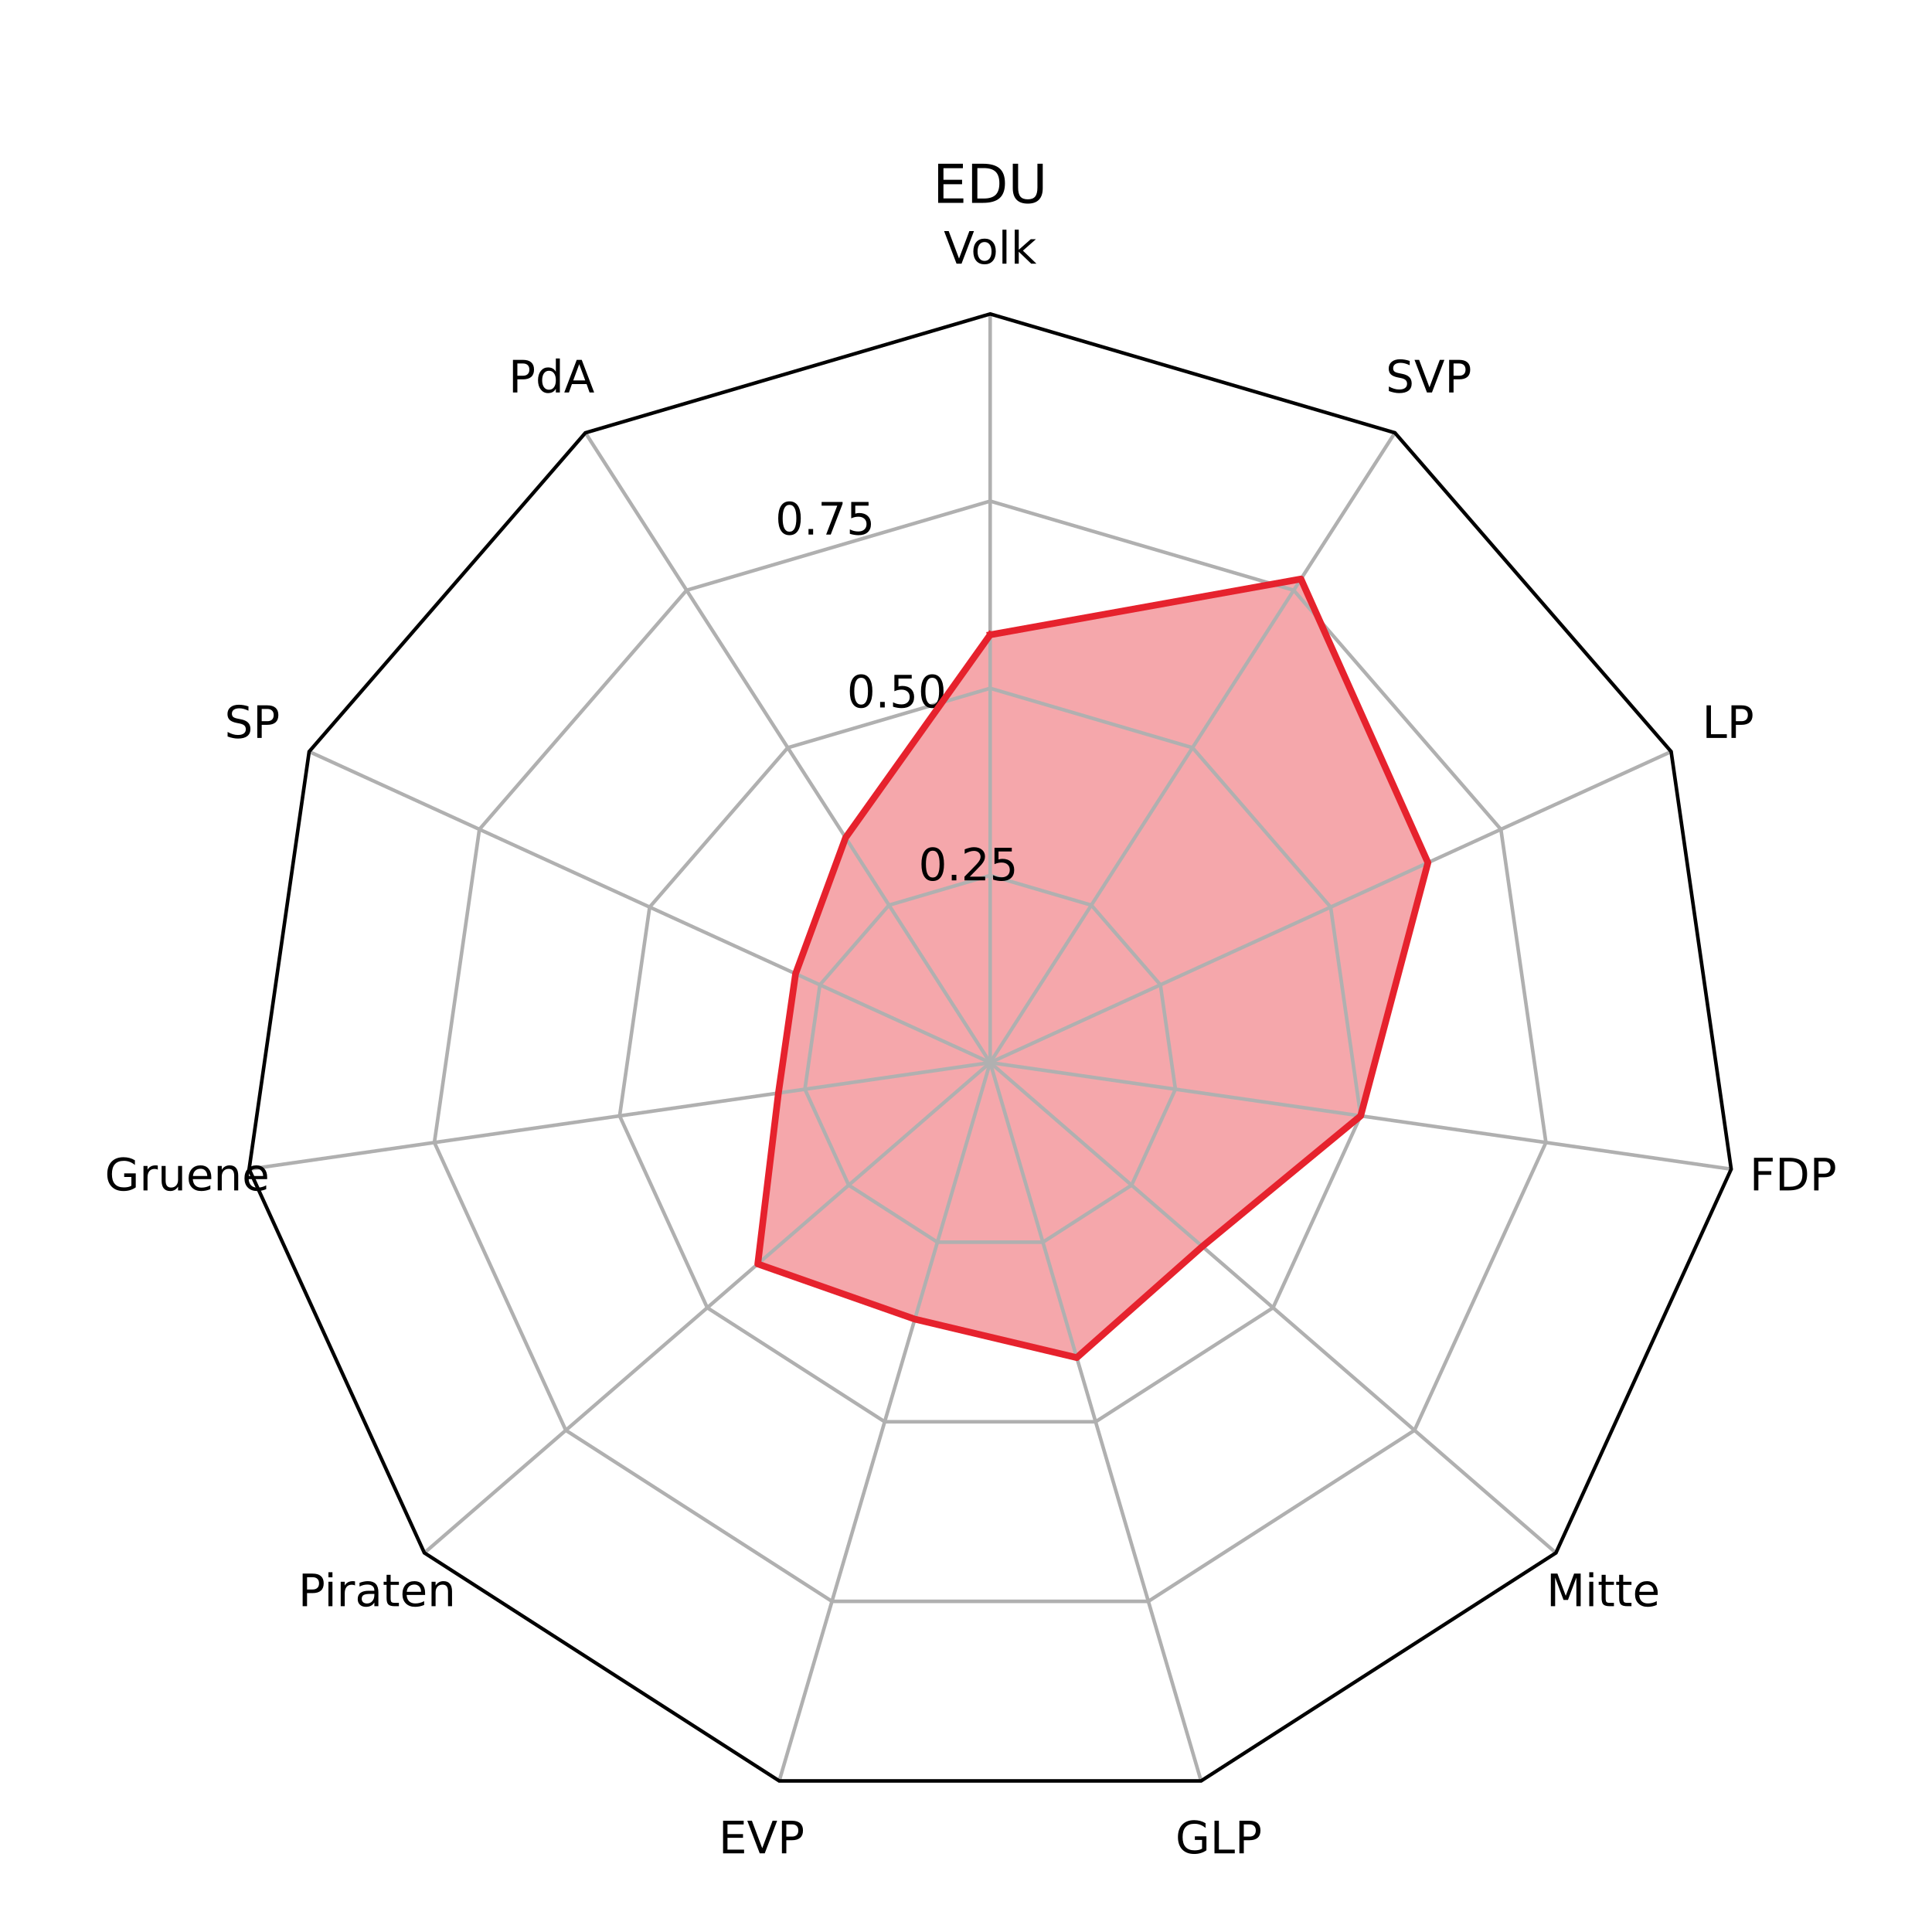
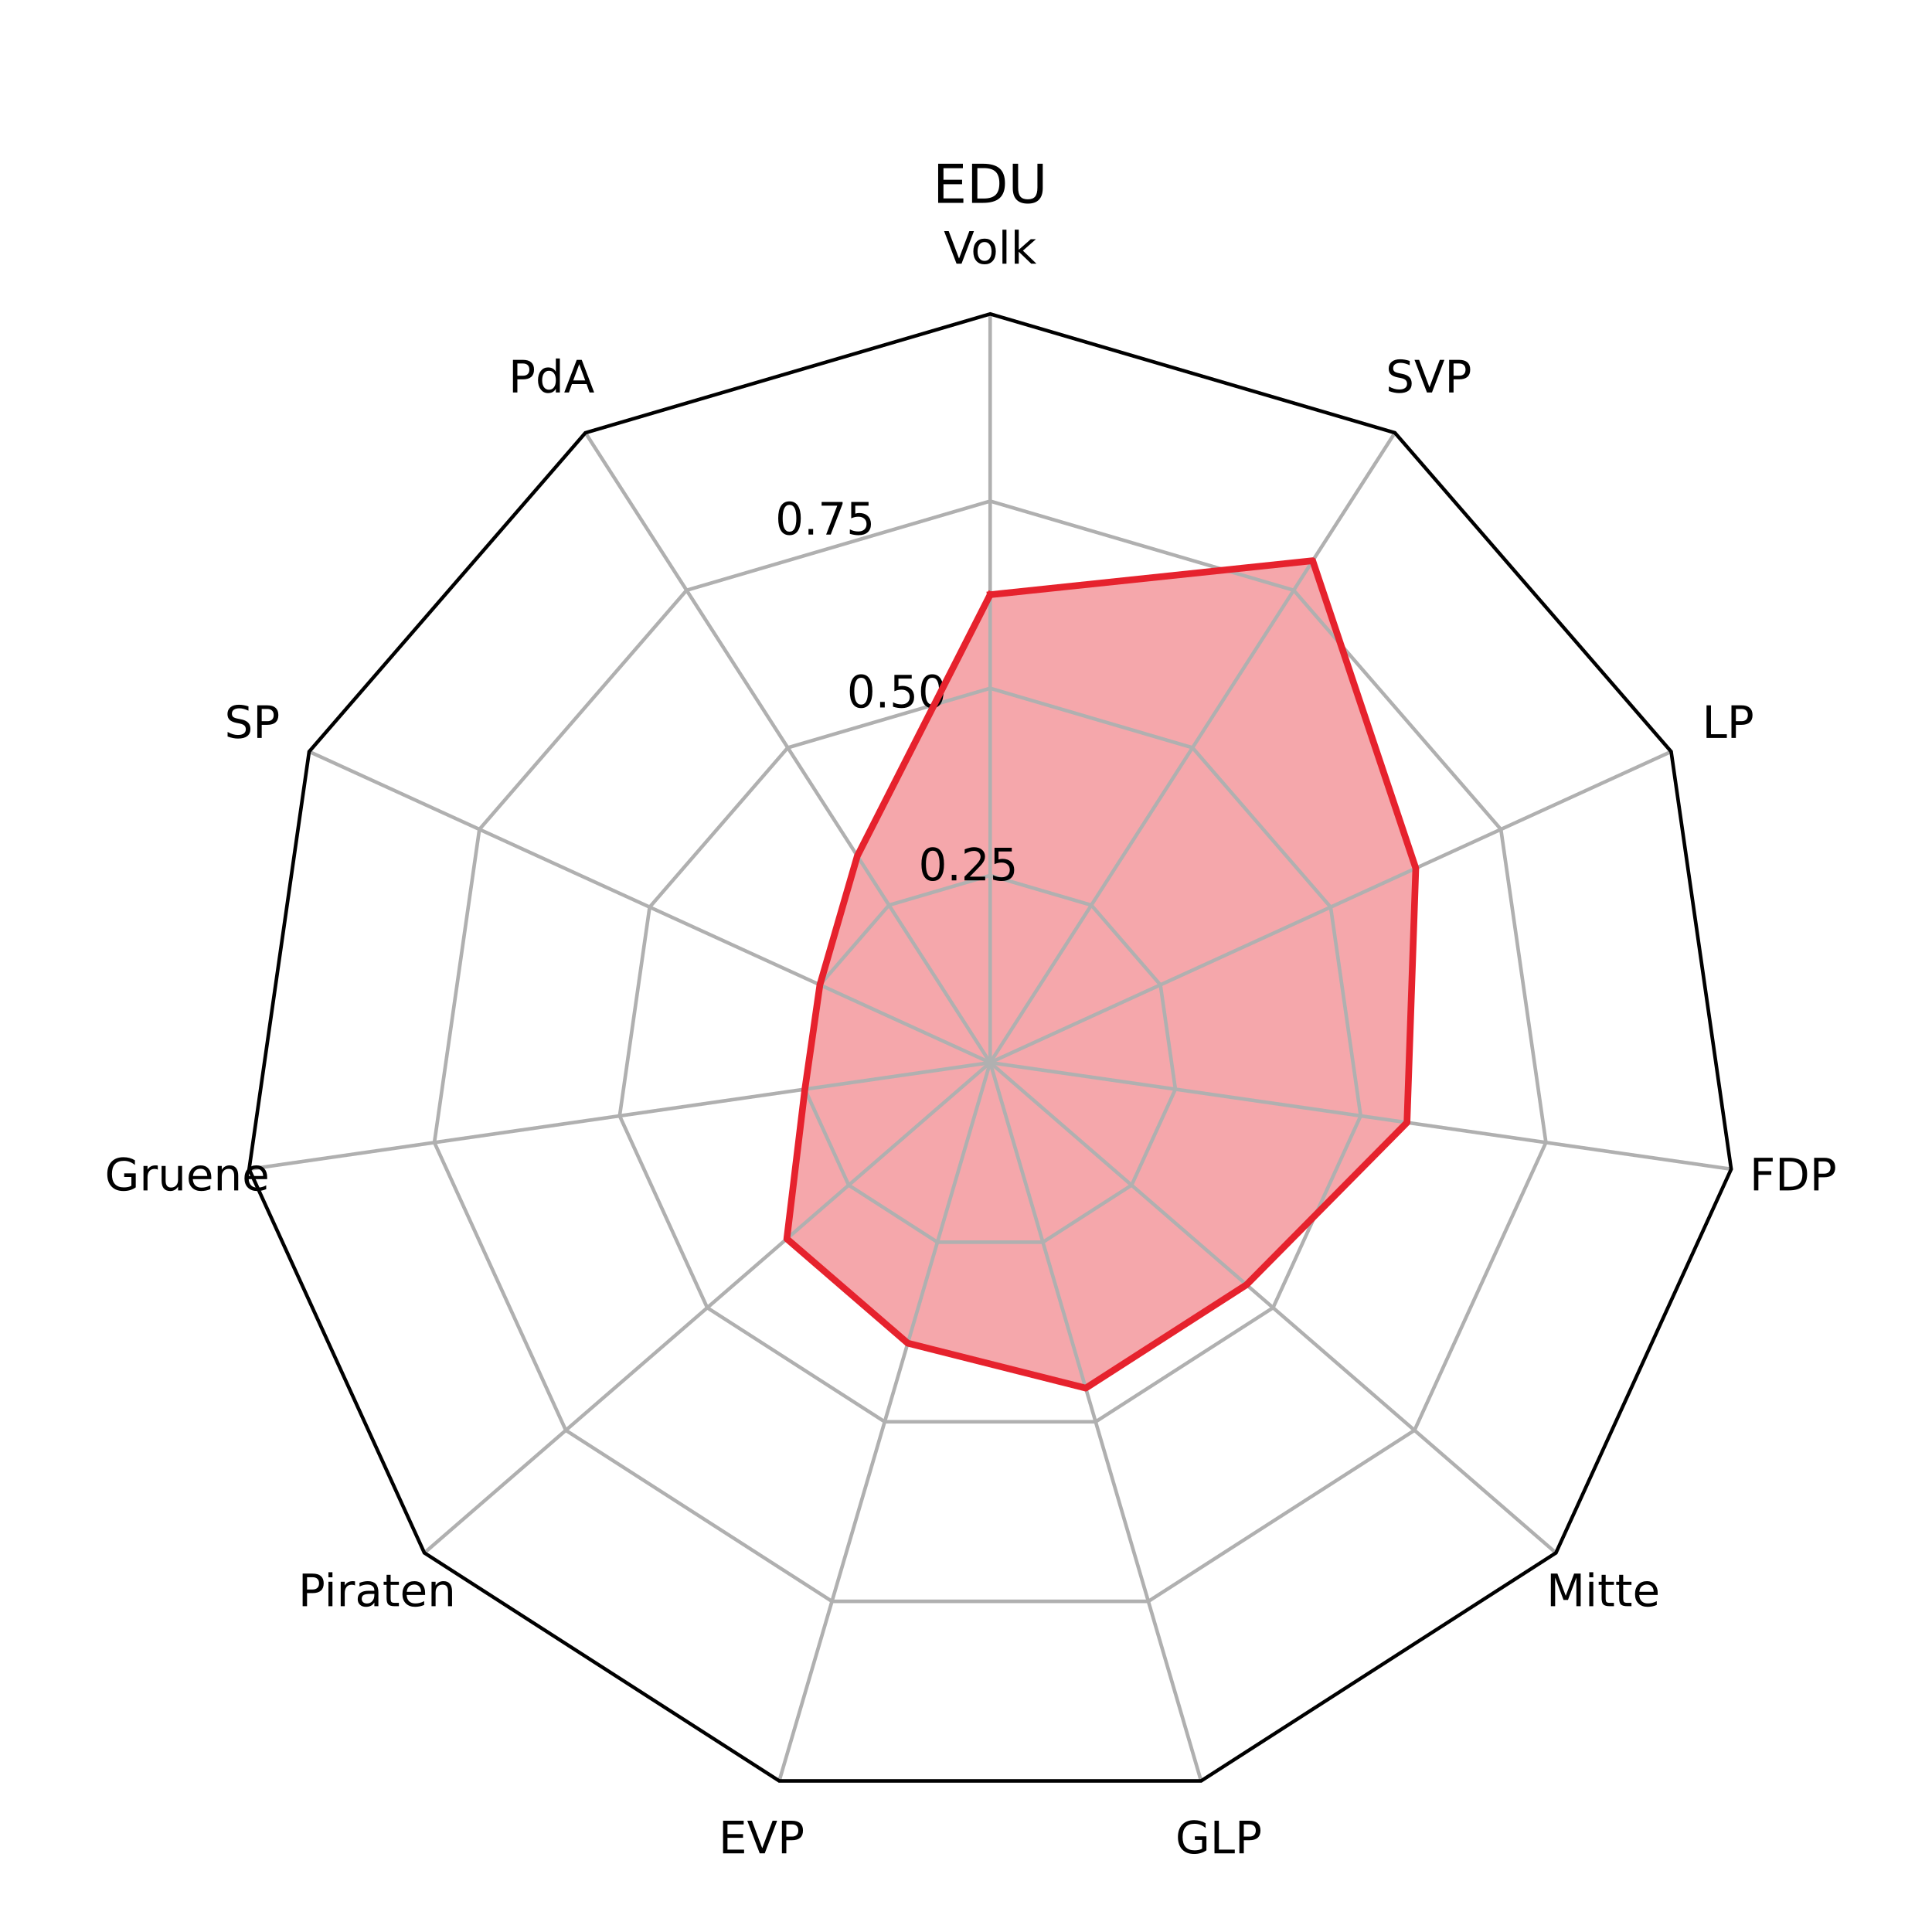
<svg xmlns="http://www.w3.org/2000/svg" xmlns:xlink="http://www.w3.org/1999/xlink" width="432pt" height="432pt" viewBox="0 0 432 432" version="1.1">
  <defs>
    <style type="text/css">*{stroke-linejoin: round; stroke-linecap: butt}</style>
  </defs>
  <g id="figure_1">
    <g id="patch_1">
      <path d="M 0 432  L 432 432  L 432 0  L 0 0  z " style="fill: #ffffff" />
    </g>
    <g id="axes_1">
      <g id="patch_2">
        <path d="M 221.4 70.2  L 130.897 96.774  L 69.128 168.06  L 55.704 261.424  L 94.888 347.224  L 174.238 398.219  L 268.562 398.219  L 347.912 347.224  L 387.096 261.424  L 373.672 168.06  L 311.903 96.774  z " style="fill: #ffffff" />
      </g>
      <g id="patch_3">
-         <path d="M 221.4 141.943  L 189.077 187.305  L 177.894 217.731  L 174.058 244.407  L 169.44 282.624  L 204.556 294.964  L 240.77 303.569  L 268.842 278.709  L 304.248 249.512  L 319.289 192.895  L 290.894 129.466  z " clip-path="url(#p8405d6e88b)" style="fill: #e6222d; opacity: 0.4; stroke: #e6222d; stroke-linejoin: miter" />
+         <path d="M 221.4 132.975  L 191.704 191.392  L 183.332 220.215  L 179.976 243.556  L 175.935 276.996  L 202.977 300.342  L 242.77 310.381  L 278.726 287.273  L 314.604 251.001  L 316.57 194.137  L 293.52 125.379  z " clip-path="url(#pe42fff45f7)" style="fill: #e6222d; opacity: 0.4; stroke: #e6222d; stroke-linejoin: miter" />
      </g>
      <g id="matplotlib.axis_1">
        <g id="xtick_1">
          <g id="line2d_1">
-             <path d="M 221.4 237.6  L 221.4 222.382  L 221.4 207.164  L 221.4 191.945  L 221.4 176.727  L 221.4 161.509  L 221.4 146.291  L 221.4 131.073  L 221.4 115.855  L 221.4 100.636  L 221.4 85.418  L 221.4 70.2  " clip-path="url(#p8405d6e88b)" style="fill: none; stroke: #b0b0b0; stroke-width: 0.8; stroke-linecap: square" />
+             <path d="M 221.4 237.6  L 221.4 222.382  L 221.4 207.164  L 221.4 191.945  L 221.4 176.727  L 221.4 161.509  L 221.4 146.291  L 221.4 131.073  L 221.4 115.855  L 221.4 100.636  L 221.4 85.418  L 221.4 70.2  " clip-path="url(#pe42fff45f7)" style="fill: none; stroke: #b0b0b0; stroke-width: 0.8; stroke-linecap: square" />
          </g>
          <g id="text_1">
-             <g transform="translate(211.0234 58.95938)scale(0.1 -0.1)">
+             <g transform="translate(211.0234 58.95938) scale(0.1 -0.1)">
              <defs>
                <path id="DejaVuSans-56" d="M 1831 0  L 50 4666  L 709 4666  L 2188 738  L 3669 4666  L 4325 4666  L 2547 0  L 1831 0  z " transform="scale(0.015625)" />
                <path id="DejaVuSans-6f" d="M 1959 3097  Q 1497 3097 1228 2736  Q 959 2375 959 1747  Q 959 1119 1226 758  Q 1494 397 1959 397  Q 2419 397 2687 759  Q 2956 1122 2956 1747  Q 2956 2369 2687 2733  Q 2419 3097 1959 3097  z M 1959 3584  Q 2709 3584 3137 3096  Q 3566 2609 3566 1747  Q 3566 888 3137 398  Q 2709 -91 1959 -91  Q 1206 -91 779 398  Q 353 888 353 1747  Q 353 2609 779 3096  Q 1206 3584 1959 3584  z " transform="scale(0.015625)" />
                <path id="DejaVuSans-6c" d="M 603 4863  L 1178 4863  L 1178 0  L 603 0  L 603 4863  z " transform="scale(0.015625)" />
                <path id="DejaVuSans-6b" d="M 581 4863  L 1159 4863  L 1159 1991  L 2875 3500  L 3609 3500  L 1753 1863  L 3688 0  L 2938 0  L 1159 1709  L 1159 0  L 581 0  L 581 4863  z " transform="scale(0.015625)" />
              </defs>
              <use xlink:href="#DejaVuSans-56" />
              <use xlink:href="#DejaVuSans-6f" x="60.658" />
              <use xlink:href="#DejaVuSans-6c" x="121.84" />
              <use xlink:href="#DejaVuSans-6b" x="149.623" />
            </g>
          </g>
        </g>
        <g id="xtick_2">
          <g id="line2d_2">
-             <path d="M 221.4 237.6  L 213.172 224.798  L 204.945 211.995  L 196.717 199.193  L 188.49 186.391  L 180.262 173.588  L 172.035 160.786  L 163.807 147.984  L 155.579 135.181  L 147.352 122.379  L 139.124 109.577  L 130.897 96.774  " clip-path="url(#p8405d6e88b)" style="fill: none; stroke: #b0b0b0; stroke-width: 0.8; stroke-linecap: square" />
+             <path d="M 221.4 237.6  L 213.172 224.798  L 204.945 211.995  L 196.717 199.193  L 188.49 186.391  L 180.262 173.588  L 172.035 160.786  L 163.807 147.984  L 155.579 135.181  L 147.352 122.379  L 139.124 109.577  L 130.897 96.774  " clip-path="url(#pe42fff45f7)" style="fill: none; stroke: #b0b0b0; stroke-width: 0.8; stroke-linecap: square" />
          </g>
          <g id="text_2">
-             <g transform="translate(113.7184 87.75598)scale(0.1 -0.1)">
+             <g transform="translate(113.7184 87.75598) scale(0.1 -0.1)">
              <defs>
                <path id="DejaVuSans-50" d="M 1259 4147  L 1259 2394  L 2053 2394  Q 2494 2394 2734 2622  Q 2975 2850 2975 3272  Q 2975 3691 2734 3919  Q 2494 4147 2053 4147  L 1259 4147  z M 628 4666  L 2053 4666  Q 2838 4666 3239 4311  Q 3641 3956 3641 3272  Q 3641 2581 3239 2228  Q 2838 1875 2053 1875  L 1259 1875  L 1259 0  L 628 0  L 628 4666  z " transform="scale(0.015625)" />
                <path id="DejaVuSans-64" d="M 2906 2969  L 2906 4863  L 3481 4863  L 3481 0  L 2906 0  L 2906 525  Q 2725 213 2448 61  Q 2172 -91 1784 -91  Q 1150 -91 751 415  Q 353 922 353 1747  Q 353 2572 751 3078  Q 1150 3584 1784 3584  Q 2172 3584 2448 3432  Q 2725 3281 2906 2969  z M 947 1747  Q 947 1113 1208 752  Q 1469 391 1925 391  Q 2381 391 2643 752  Q 2906 1113 2906 1747  Q 2906 2381 2643 2742  Q 2381 3103 1925 3103  Q 1469 3103 1208 2742  Q 947 2381 947 1747  z " transform="scale(0.015625)" />
                <path id="DejaVuSans-41" d="M 2188 4044  L 1331 1722  L 3047 1722  L 2188 4044  z M 1831 4666  L 2547 4666  L 4325 0  L 3669 0  L 3244 1197  L 1141 1197  L 716 0  L 50 0  L 1831 4666  z " transform="scale(0.015625)" />
              </defs>
              <use xlink:href="#DejaVuSans-50" />
              <use xlink:href="#DejaVuSans-64" x="60.303" />
              <use xlink:href="#DejaVuSans-41" x="123.779" />
            </g>
          </g>
        </g>
        <g id="xtick_3">
          <g id="line2d_3">
-             <path d="M 221.4 237.6  L 207.557 231.278  L 193.714 224.956  L 179.871 218.634  L 166.028 212.313  L 152.185 205.991  L 138.342 199.669  L 124.499 193.347  L 110.656 187.025  L 96.813 180.703  L 82.971 174.381  L 69.128 168.06  " clip-path="url(#p8405d6e88b)" style="fill: none; stroke: #b0b0b0; stroke-width: 0.8; stroke-linecap: square" />
+             <path d="M 221.4 237.6  L 207.557 231.278  L 193.714 224.956  L 179.871 218.634  L 166.028 212.313  L 152.185 205.991  L 138.342 199.669  L 124.499 193.347  L 110.656 187.025  L 96.813 180.703  L 82.971 174.381  L 69.128 168.06  " clip-path="url(#pe42fff45f7)" style="fill: none; stroke: #b0b0b0; stroke-width: 0.8; stroke-linecap: square" />
          </g>
          <g id="text_3">
-             <g transform="translate(50.20369 165.0031)scale(0.1 -0.1)">
+             <g transform="translate(50.20369 165.0031) scale(0.1 -0.1)">
              <defs>
                <path id="DejaVuSans-53" d="M 3425 4513  L 3425 3897  Q 3066 4069 2747 4153  Q 2428 4238 2131 4238  Q 1616 4238 1336 4038  Q 1056 3838 1056 3469  Q 1056 3159 1242 3001  Q 1428 2844 1947 2747  L 2328 2669  Q 3034 2534 3370 2195  Q 3706 1856 3706 1288  Q 3706 609 3251 259  Q 2797 -91 1919 -91  Q 1588 -91 1214 -16  Q 841 59 441 206  L 441 856  Q 825 641 1194 531  Q 1563 422 1919 422  Q 2459 422 2753 634  Q 3047 847 3047 1241  Q 3047 1584 2836 1778  Q 2625 1972 2144 2069  L 1759 2144  Q 1053 2284 737 2584  Q 422 2884 422 3419  Q 422 4038 858 4394  Q 1294 4750 2059 4750  Q 2388 4750 2728 4690  Q 3069 4631 3425 4513  z " transform="scale(0.015625)" />
              </defs>
              <use xlink:href="#DejaVuSans-53" />
              <use xlink:href="#DejaVuSans-50" x="63.477" />
            </g>
          </g>
        </g>
        <g id="xtick_4">
          <g id="line2d_4">
-             <path d="M 221.4 237.6  L 206.337 239.766  L 191.273 241.932  L 176.21 244.097  L 161.147 246.263  L 146.084 248.429  L 131.02 250.595  L 115.957 252.76  L 100.894 254.926  L 85.83 257.092  L 70.767 259.258  L 55.704 261.424  " clip-path="url(#p8405d6e88b)" style="fill: none; stroke: #b0b0b0; stroke-width: 0.8; stroke-linecap: square" />
+             <path d="M 221.4 237.6  L 206.337 239.766  L 191.273 241.932  L 176.21 244.097  L 161.147 246.263  L 146.084 248.429  L 131.02 250.595  L 115.957 252.76  L 100.894 254.926  L 85.83 257.092  L 70.767 259.258  L 55.704 261.424  " clip-path="url(#pe42fff45f7)" style="fill: none; stroke: #b0b0b0; stroke-width: 0.8; stroke-linecap: square" />
          </g>
          <g id="text_4">
-             <g transform="translate(23.42608 266.1753)scale(0.1 -0.1)">
+             <g transform="translate(23.42608 266.1753) scale(0.1 -0.1)">
              <defs>
                <path id="DejaVuSans-47" d="M 3809 666  L 3809 1919  L 2778 1919  L 2778 2438  L 4434 2438  L 4434 434  Q 4069 175 3628 42  Q 3188 -91 2688 -91  Q 1594 -91 976 548  Q 359 1188 359 2328  Q 359 3472 976 4111  Q 1594 4750 2688 4750  Q 3144 4750 3555 4637  Q 3966 4525 4313 4306  L 4313 3634  Q 3963 3931 3569 4081  Q 3175 4231 2741 4231  Q 1884 4231 1454 3753  Q 1025 3275 1025 2328  Q 1025 1384 1454 906  Q 1884 428 2741 428  Q 3075 428 3337 486  Q 3600 544 3809 666  z " transform="scale(0.015625)" />
                <path id="DejaVuSans-72" d="M 2631 2963  Q 2534 3019 2420 3045  Q 2306 3072 2169 3072  Q 1681 3072 1420 2755  Q 1159 2438 1159 1844  L 1159 0  L 581 0  L 581 3500  L 1159 3500  L 1159 2956  Q 1341 3275 1631 3429  Q 1922 3584 2338 3584  Q 2397 3584 2469 3576  Q 2541 3569 2628 3553  L 2631 2963  z " transform="scale(0.015625)" />
                <path id="DejaVuSans-75" d="M 544 1381  L 544 3500  L 1119 3500  L 1119 1403  Q 1119 906 1312 657  Q 1506 409 1894 409  Q 2359 409 2629 706  Q 2900 1003 2900 1516  L 2900 3500  L 3475 3500  L 3475 0  L 2900 0  L 2900 538  Q 2691 219 2414 64  Q 2138 -91 1772 -91  Q 1169 -91 856 284  Q 544 659 544 1381  z M 1991 3584  L 1991 3584  z " transform="scale(0.015625)" />
                <path id="DejaVuSans-65" d="M 3597 1894  L 3597 1613  L 953 1613  Q 991 1019 1311 708  Q 1631 397 2203 397  Q 2534 397 2845 478  Q 3156 559 3463 722  L 3463 178  Q 3153 47 2828 -22  Q 2503 -91 2169 -91  Q 1331 -91 842 396  Q 353 884 353 1716  Q 353 2575 817 3079  Q 1281 3584 2069 3584  Q 2775 3584 3186 3129  Q 3597 2675 3597 1894  z M 3022 2063  Q 3016 2534 2758 2815  Q 2500 3097 2075 3097  Q 1594 3097 1305 2825  Q 1016 2553 972 2059  L 3022 2063  z " transform="scale(0.015625)" />
                <path id="DejaVuSans-6e" d="M 3513 2113  L 3513 0  L 2938 0  L 2938 2094  Q 2938 2591 2744 2837  Q 2550 3084 2163 3084  Q 1697 3084 1428 2787  Q 1159 2491 1159 1978  L 1159 0  L 581 0  L 581 3500  L 1159 3500  L 1159 2956  Q 1366 3272 1645 3428  Q 1925 3584 2291 3584  Q 2894 3584 3203 3211  Q 3513 2838 3513 2113  z " transform="scale(0.015625)" />
              </defs>
              <use xlink:href="#DejaVuSans-47" />
              <use xlink:href="#DejaVuSans-72" x="77.49" />
              <use xlink:href="#DejaVuSans-75" x="118.604" />
              <use xlink:href="#DejaVuSans-65" x="181.982" />
              <use xlink:href="#DejaVuSans-6e" x="243.506" />
              <use xlink:href="#DejaVuSans-65" x="306.885" />
            </g>
          </g>
        </g>
        <g id="xtick_5">
          <g id="line2d_5">
-             <path d="M 221.4 237.6  L 209.899 247.566  L 198.398 257.532  L 186.897 267.497  L 175.395 277.463  L 163.894 287.429  L 152.393 297.395  L 140.892 307.361  L 129.391 317.326  L 117.89 327.292  L 106.389 337.258  L 94.888 347.224  " clip-path="url(#p8405d6e88b)" style="fill: none; stroke: #b0b0b0; stroke-width: 0.8; stroke-linecap: square" />
+             <path d="M 221.4 237.6  L 209.899 247.566  L 198.398 257.532  L 186.897 267.497  L 175.395 277.463  L 163.894 287.429  L 152.393 297.395  L 140.892 307.361  L 129.391 317.326  L 117.89 327.292  L 106.389 337.258  L 94.888 347.224  " clip-path="url(#pe42fff45f7)" style="fill: none; stroke: #b0b0b0; stroke-width: 0.8; stroke-linecap: square" />
          </g>
          <g id="text_5">
-             <g transform="translate(66.69062 359.1511)scale(0.1 -0.1)">
+             <g transform="translate(66.69062 359.1511) scale(0.1 -0.1)">
              <defs>
                <path id="DejaVuSans-69" d="M 603 3500  L 1178 3500  L 1178 0  L 603 0  L 603 3500  z M 603 4863  L 1178 4863  L 1178 4134  L 603 4134  L 603 4863  z " transform="scale(0.015625)" />
                <path id="DejaVuSans-61" d="M 2194 1759  Q 1497 1759 1228 1600  Q 959 1441 959 1056  Q 959 750 1161 570  Q 1363 391 1709 391  Q 2188 391 2477 730  Q 2766 1069 2766 1631  L 2766 1759  L 2194 1759  z M 3341 1997  L 3341 0  L 2766 0  L 2766 531  Q 2569 213 2275 61  Q 1981 -91 1556 -91  Q 1019 -91 701 211  Q 384 513 384 1019  Q 384 1609 779 1909  Q 1175 2209 1959 2209  L 2766 2209  L 2766 2266  Q 2766 2663 2505 2880  Q 2244 3097 1772 3097  Q 1472 3097 1187 3025  Q 903 2953 641 2809  L 641 3341  Q 956 3463 1253 3523  Q 1550 3584 1831 3584  Q 2591 3584 2966 3190  Q 3341 2797 3341 1997  z " transform="scale(0.015625)" />
                <path id="DejaVuSans-74" d="M 1172 4494  L 1172 3500  L 2356 3500  L 2356 3053  L 1172 3053  L 1172 1153  Q 1172 725 1289 603  Q 1406 481 1766 481  L 2356 481  L 2356 0  L 1766 0  Q 1100 0 847 248  Q 594 497 594 1153  L 594 3053  L 172 3053  L 172 3500  L 594 3500  L 594 4494  L 1172 4494  z " transform="scale(0.015625)" />
              </defs>
              <use xlink:href="#DejaVuSans-50" />
              <use xlink:href="#DejaVuSans-69" x="58.053" />
              <use xlink:href="#DejaVuSans-72" x="85.836" />
              <use xlink:href="#DejaVuSans-61" x="126.949" />
              <use xlink:href="#DejaVuSans-74" x="188.229" />
              <use xlink:href="#DejaVuSans-65" x="227.438" />
              <use xlink:href="#DejaVuSans-6e" x="288.961" />
            </g>
          </g>
        </g>
        <g id="xtick_6">
          <g id="line2d_6">
-             <path d="M 221.4 237.6  L 217.113 252.202  L 212.825 266.803  L 208.538 281.405  L 204.25 296.007  L 199.963 310.609  L 195.675 325.21  L 191.388 339.812  L 187.1 354.414  L 182.813 369.016  L 178.525 383.617  L 174.238 398.219  " clip-path="url(#p8405d6e88b)" style="fill: none; stroke: #b0b0b0; stroke-width: 0.8; stroke-linecap: square" />
+             <path d="M 221.4 237.6  L 217.113 252.202  L 212.825 266.803  L 208.538 281.405  L 204.25 296.007  L 199.963 310.609  L 195.675 325.21  L 191.388 339.812  L 187.1 354.414  L 182.813 369.016  L 178.525 383.617  L 174.238 398.219  " clip-path="url(#pe42fff45f7)" style="fill: none; stroke: #b0b0b0; stroke-width: 0.8; stroke-linecap: square" />
          </g>
          <g id="text_6">
-             <g transform="translate(160.6992 414.4114)scale(0.1 -0.1)">
+             <g transform="translate(160.6992 414.4114) scale(0.1 -0.1)">
              <defs>
                <path id="DejaVuSans-45" d="M 628 4666  L 3578 4666  L 3578 4134  L 1259 4134  L 1259 2753  L 3481 2753  L 3481 2222  L 1259 2222  L 1259 531  L 3634 531  L 3634 0  L 628 0  L 628 4666  z " transform="scale(0.015625)" />
              </defs>
              <use xlink:href="#DejaVuSans-45" />
              <use xlink:href="#DejaVuSans-56" x="63.184" />
              <use xlink:href="#DejaVuSans-50" x="131.592" />
            </g>
          </g>
        </g>
        <g id="xtick_7">
          <g id="line2d_7">
-             <path d="M 221.4 237.6  L 225.687 252.202  L 229.975 266.803  L 234.262 281.405  L 238.55 296.007  L 242.837 310.609  L 247.125 325.21  L 251.412 339.812  L 255.7 354.414  L 259.987 369.016  L 264.275 383.617  L 268.562 398.219  " clip-path="url(#p8405d6e88b)" style="fill: none; stroke: #b0b0b0; stroke-width: 0.8; stroke-linecap: square" />
+             <path d="M 221.4 237.6  L 225.687 252.202  L 229.975 266.803  L 234.262 281.405  L 238.55 296.007  L 242.837 310.609  L 247.125 325.21  L 251.412 339.812  L 255.7 354.414  L 259.987 369.016  L 264.275 383.617  L 268.562 398.219  " clip-path="url(#pe42fff45f7)" style="fill: none; stroke: #b0b0b0; stroke-width: 0.8; stroke-linecap: square" />
          </g>
          <g id="text_7">
-             <g transform="translate(262.8313 414.4114)scale(0.1 -0.1)">
+             <g transform="translate(262.8313 414.4114) scale(0.1 -0.1)">
              <defs>
                <path id="DejaVuSans-4c" d="M 628 4666  L 1259 4666  L 1259 531  L 3531 531  L 3531 0  L 628 0  L 628 4666  z " transform="scale(0.015625)" />
              </defs>
              <use xlink:href="#DejaVuSans-47" />
              <use xlink:href="#DejaVuSans-4c" x="77.49" />
              <use xlink:href="#DejaVuSans-50" x="133.203" />
            </g>
          </g>
        </g>
        <g id="xtick_8">
          <g id="line2d_8">
-             <path d="M 221.4 237.6  L 232.901 247.566  L 244.402 257.532  L 255.903 267.497  L 267.405 277.463  L 278.906 287.429  L 290.407 297.395  L 301.908 307.361  L 313.409 317.326  L 324.91 327.292  L 336.411 337.258  L 347.912 347.224  " clip-path="url(#p8405d6e88b)" style="fill: none; stroke: #b0b0b0; stroke-width: 0.8; stroke-linecap: square" />
+             <path d="M 221.4 237.6  L 232.901 247.566  L 244.402 257.532  L 255.903 267.497  L 267.405 277.463  L 278.906 287.429  L 290.407 297.395  L 301.908 307.361  L 313.409 317.326  L 324.91 327.292  L 336.411 337.258  L 347.912 347.224  " clip-path="url(#pe42fff45f7)" style="fill: none; stroke: #b0b0b0; stroke-width: 0.8; stroke-linecap: square" />
          </g>
          <g id="text_8">
-             <g transform="translate(345.793 359.1511)scale(0.1 -0.1)">
+             <g transform="translate(345.793 359.1511) scale(0.1 -0.1)">
              <defs>
                <path id="DejaVuSans-4d" d="M 628 4666  L 1569 4666  L 2759 1491  L 3956 4666  L 4897 4666  L 4897 0  L 4281 0  L 4281 4097  L 3078 897  L 2444 897  L 1241 4097  L 1241 0  L 628 0  L 628 4666  z " transform="scale(0.015625)" />
              </defs>
              <use xlink:href="#DejaVuSans-4d" />
              <use xlink:href="#DejaVuSans-69" x="86.279" />
              <use xlink:href="#DejaVuSans-74" x="114.062" />
              <use xlink:href="#DejaVuSans-74" x="153.271" />
              <use xlink:href="#DejaVuSans-65" x="192.48" />
            </g>
          </g>
        </g>
        <g id="xtick_9">
          <g id="line2d_9">
-             <path d="M 221.4 237.6  L 236.463 239.766  L 251.527 241.932  L 266.59 244.097  L 281.653 246.263  L 296.716 248.429  L 311.78 250.595  L 326.843 252.76  L 341.906 254.926  L 356.97 257.092  L 372.033 259.258  L 387.096 261.424  " clip-path="url(#p8405d6e88b)" style="fill: none; stroke: #b0b0b0; stroke-width: 0.8; stroke-linecap: square" />
+             <path d="M 221.4 237.6  L 236.463 239.766  L 251.527 241.932  L 266.59 244.097  L 281.653 246.263  L 296.716 248.429  L 311.78 250.595  L 326.843 252.76  L 341.906 254.926  L 356.97 257.092  L 372.033 259.258  L 387.096 261.424  " clip-path="url(#pe42fff45f7)" style="fill: none; stroke: #b0b0b0; stroke-width: 0.8; stroke-linecap: square" />
          </g>
          <g id="text_9">
-             <g transform="translate(391.213 266.1753)scale(0.1 -0.1)">
+             <g transform="translate(391.213 266.1753) scale(0.1 -0.1)">
              <defs>
                <path id="DejaVuSans-46" d="M 628 4666  L 3309 4666  L 3309 4134  L 1259 4134  L 1259 2759  L 3109 2759  L 3109 2228  L 1259 2228  L 1259 0  L 628 0  L 628 4666  z " transform="scale(0.015625)" />
                <path id="DejaVuSans-44" d="M 1259 4147  L 1259 519  L 2022 519  Q 2988 519 3436 956  Q 3884 1394 3884 2338  Q 3884 3275 3436 3711  Q 2988 4147 2022 4147  L 1259 4147  z M 628 4666  L 1925 4666  Q 3281 4666 3915 4102  Q 4550 3538 4550 2338  Q 4550 1131 3912 565  Q 3275 0 1925 0  L 628 0  L 628 4666  z " transform="scale(0.015625)" />
              </defs>
              <use xlink:href="#DejaVuSans-46" />
              <use xlink:href="#DejaVuSans-44" x="57.52" />
              <use xlink:href="#DejaVuSans-50" x="134.521" />
            </g>
          </g>
        </g>
        <g id="xtick_10">
          <g id="line2d_10">
-             <path d="M 221.4 237.6  L 235.243 231.278  L 249.086 224.956  L 262.929 218.634  L 276.772 212.313  L 290.615 205.991  L 304.458 199.669  L 318.301 193.347  L 332.144 187.025  L 345.987 180.703  L 359.829 174.381  L 373.672 168.06  " clip-path="url(#p8405d6e88b)" style="fill: none; stroke: #b0b0b0; stroke-width: 0.8; stroke-linecap: square" />
+             <path d="M 221.4 237.6  L 235.243 231.278  L 249.086 224.956  L 262.929 218.634  L 276.772 212.313  L 290.615 205.991  L 304.458 199.669  L 318.301 193.347  L 332.144 187.025  L 345.987 180.703  L 359.829 174.381  L 373.672 168.06  " clip-path="url(#pe42fff45f7)" style="fill: none; stroke: #b0b0b0; stroke-width: 0.8; stroke-linecap: square" />
          </g>
          <g id="text_10">
-             <g transform="translate(380.6065 165.0031)scale(0.1 -0.1)">
+             <g transform="translate(380.6065 165.0031) scale(0.1 -0.1)">
              <use xlink:href="#DejaVuSans-4c" />
              <use xlink:href="#DejaVuSans-50" x="55.713" />
            </g>
          </g>
        </g>
        <g id="xtick_11">
          <g id="line2d_11">
-             <path d="M 221.4 237.6  L 229.628 224.798  L 237.855 211.995  L 246.083 199.193  L 254.31 186.391  L 262.538 173.588  L 270.765 160.786  L 278.993 147.984  L 287.221 135.181  L 295.448 122.379  L 303.676 109.577  L 311.903 96.774  " clip-path="url(#p8405d6e88b)" style="fill: none; stroke: #b0b0b0; stroke-width: 0.8; stroke-linecap: square" />
+             <path d="M 221.4 237.6  L 229.628 224.798  L 237.855 211.995  L 246.083 199.193  L 254.31 186.391  L 262.538 173.588  L 270.765 160.786  L 278.993 147.984  L 287.221 135.181  L 295.448 122.379  L 303.676 109.577  L 311.903 96.774  " clip-path="url(#pe42fff45f7)" style="fill: none; stroke: #b0b0b0; stroke-width: 0.8; stroke-linecap: square" />
          </g>
          <g id="text_11">
-             <g transform="translate(309.8629 87.75598)scale(0.1 -0.1)">
+             <g transform="translate(309.8629 87.75598) scale(0.1 -0.1)">
              <use xlink:href="#DejaVuSans-53" />
              <use xlink:href="#DejaVuSans-56" x="63.477" />
              <use xlink:href="#DejaVuSans-50" x="131.885" />
            </g>
          </g>
        </g>
      </g>
      <g id="matplotlib.axis_2">
        <g id="ytick_1">
          <g id="line2d_12">
-             <path d="M 221.4 195.75  L 198.774 202.394  L 183.332 220.215  L 179.976 243.556  L 189.772 265.006  L 209.609 277.755  L 233.191 277.755  L 253.028 265.006  L 262.824 243.556  L 259.468 220.215  L 244.026 202.394  L 221.4 195.75  " clip-path="url(#p8405d6e88b)" style="fill: none; stroke: #b0b0b0; stroke-width: 0.8; stroke-linecap: square" />
+             <path d="M 221.4 195.75  L 198.774 202.394  L 183.332 220.215  L 179.976 243.556  L 189.772 265.006  L 209.609 277.755  L 233.191 277.755  L 253.028 265.006  L 262.824 243.556  L 259.468 220.215  L 244.026 202.394  L 221.4 195.75  " clip-path="url(#pe42fff45f7)" style="fill: none; stroke: #b0b0b0; stroke-width: 0.8; stroke-linecap: square" />
          </g>
          <g id="text_12">
-             <g transform="translate(205.3847 196.856)scale(0.1 -0.1)">
+             <g transform="translate(205.3847 196.856) scale(0.1 -0.1)">
              <defs>
                <path id="DejaVuSans-30" d="M 2034 4250  Q 1547 4250 1301 3770  Q 1056 3291 1056 2328  Q 1056 1369 1301 889  Q 1547 409 2034 409  Q 2525 409 2770 889  Q 3016 1369 3016 2328  Q 3016 3291 2770 3770  Q 2525 4250 2034 4250  z M 2034 4750  Q 2819 4750 3233 4129  Q 3647 3509 3647 2328  Q 3647 1150 3233 529  Q 2819 -91 2034 -91  Q 1250 -91 836 529  Q 422 1150 422 2328  Q 422 3509 836 4129  Q 1250 4750 2034 4750  z " transform="scale(0.015625)" />
                <path id="DejaVuSans-2e" d="M 684 794  L 1344 794  L 1344 0  L 684 0  L 684 794  z " transform="scale(0.015625)" />
                <path id="DejaVuSans-32" d="M 1228 531  L 3431 531  L 3431 0  L 469 0  L 469 531  Q 828 903 1448 1529  Q 2069 2156 2228 2338  Q 2531 2678 2651 2914  Q 2772 3150 2772 3378  Q 2772 3750 2511 3984  Q 2250 4219 1831 4219  Q 1534 4219 1204 4116  Q 875 4013 500 3803  L 500 4441  Q 881 4594 1212 4672  Q 1544 4750 1819 4750  Q 2544 4750 2975 4387  Q 3406 4025 3406 3419  Q 3406 3131 3298 2873  Q 3191 2616 2906 2266  Q 2828 2175 2409 1742  Q 1991 1309 1228 531  z " transform="scale(0.015625)" />
                <path id="DejaVuSans-35" d="M 691 4666  L 3169 4666  L 3169 4134  L 1269 4134  L 1269 2991  Q 1406 3038 1543 3061  Q 1681 3084 1819 3084  Q 2600 3084 3056 2656  Q 3513 2228 3513 1497  Q 3513 744 3044 326  Q 2575 -91 1722 -91  Q 1428 -91 1123 -41  Q 819 9 494 109  L 494 744  Q 775 591 1075 516  Q 1375 441 1709 441  Q 2250 441 2565 725  Q 2881 1009 2881 1497  Q 2881 1984 2565 2268  Q 2250 2553 1709 2553  Q 1456 2553 1204 2497  Q 953 2441 691 2322  L 691 4666  z " transform="scale(0.015625)" />
              </defs>
              <use xlink:href="#DejaVuSans-30" />
              <use xlink:href="#DejaVuSans-2e" x="63.623" />
              <use xlink:href="#DejaVuSans-32" x="95.41" />
              <use xlink:href="#DejaVuSans-35" x="159.033" />
            </g>
          </g>
        </g>
        <g id="ytick_2">
          <g id="line2d_13">
-             <path d="M 221.4 153.9  L 176.148 167.187  L 145.264 202.83  L 138.552 249.512  L 158.144 292.412  L 197.819 317.91  L 244.981 317.91  L 284.656 292.412  L 304.248 249.512  L 297.536 202.83  L 266.652 167.187  L 221.4 153.9  " clip-path="url(#p8405d6e88b)" style="fill: none; stroke: #b0b0b0; stroke-width: 0.8; stroke-linecap: square" />
+             <path d="M 221.4 153.9  L 176.148 167.187  L 145.264 202.83  L 138.552 249.512  L 158.144 292.412  L 197.819 317.91  L 244.981 317.91  L 284.656 292.412  L 304.248 249.512  L 297.536 202.83  L 266.652 167.187  L 221.4 153.9  " clip-path="url(#pe42fff45f7)" style="fill: none; stroke: #b0b0b0; stroke-width: 0.8; stroke-linecap: square" />
          </g>
          <g id="text_13">
-             <g transform="translate(189.3694 158.1916)scale(0.1 -0.1)">
+             <g transform="translate(189.3694 158.1916) scale(0.1 -0.1)">
              <use xlink:href="#DejaVuSans-30" />
              <use xlink:href="#DejaVuSans-2e" x="63.623" />
              <use xlink:href="#DejaVuSans-35" x="95.41" />
              <use xlink:href="#DejaVuSans-30" x="159.033" />
            </g>
          </g>
        </g>
        <g id="ytick_3">
          <g id="line2d_14">
-             <path d="M 221.4 112.05  L 153.523 131.981  L 107.196 185.445  L 97.128 255.468  L 126.516 319.818  L 186.028 358.064  L 256.772 358.064  L 316.284 319.818  L 345.672 255.468  L 335.604 185.445  L 289.277 131.981  L 221.4 112.05  " clip-path="url(#p8405d6e88b)" style="fill: none; stroke: #b0b0b0; stroke-width: 0.8; stroke-linecap: square" />
+             <path d="M 221.4 112.05  L 153.523 131.981  L 107.196 185.445  L 97.128 255.468  L 126.516 319.818  L 186.028 358.064  L 256.772 358.064  L 316.284 319.818  L 345.672 255.468  L 335.604 185.445  L 289.277 131.981  L 221.4 112.05  " clip-path="url(#pe42fff45f7)" style="fill: none; stroke: #b0b0b0; stroke-width: 0.8; stroke-linecap: square" />
          </g>
          <g id="text_14">
-             <g transform="translate(173.3541 119.5272)scale(0.1 -0.1)">
+             <g transform="translate(173.3541 119.5272) scale(0.1 -0.1)">
              <defs>
                <path id="DejaVuSans-37" d="M 525 4666  L 3525 4666  L 3525 4397  L 1831 0  L 1172 0  L 2766 4134  L 525 4134  L 525 4666  z " transform="scale(0.015625)" />
              </defs>
              <use xlink:href="#DejaVuSans-30" />
              <use xlink:href="#DejaVuSans-2e" x="63.623" />
              <use xlink:href="#DejaVuSans-37" x="95.41" />
              <use xlink:href="#DejaVuSans-35" x="159.033" />
            </g>
          </g>
        </g>
      </g>
      <g id="line2d_15">
-         <path d="M 221.4 141.943  L 189.077 187.305  L 177.894 217.731  L 174.058 244.407  L 169.44 282.624  L 204.556 294.964  L 240.77 303.569  L 268.842 278.709  L 304.248 249.512  L 319.289 192.895  L 290.894 129.466  L 221.4 141.943  " clip-path="url(#p8405d6e88b)" style="fill: none; stroke: #e6222d; stroke-width: 1.5; stroke-linecap: square" />
+         <path d="M 221.4 132.975  L 191.704 191.392  L 183.332 220.215  L 179.976 243.556  L 175.935 276.996  L 202.977 300.342  L 242.77 310.381  L 278.726 287.273  L 314.604 251.001  L 316.57 194.137  L 293.52 125.379  L 221.4 132.975  " clip-path="url(#pe42fff45f7)" style="fill: none; stroke: #e6222d; stroke-width: 1.5; stroke-linecap: square" />
      </g>
      <g id="patch_4">
        <path d="M 221.4 70.2  L 130.897 96.774  L 69.128 168.06  L 55.704 261.424  L 94.888 347.224  L 174.238 398.219  L 268.562 398.219  L 347.912 347.224  L 387.096 261.424  L 373.672 168.06  L 311.903 96.774  L 221.4 70.2  z " style="fill: none; stroke: #000000; stroke-width: 0.8; stroke-linejoin: miter; stroke-linecap: square" />
      </g>
      <g id="text_15">
-         <g transform="translate(208.5975 45.36094)scale(0.12 -0.12)">
+         <g transform="translate(208.5975 45.36094) scale(0.12 -0.12)">
          <defs>
            <path id="DejaVuSans-55" d="M 556 4666  L 1191 4666  L 1191 1831  Q 1191 1081 1462 751  Q 1734 422 2344 422  Q 2950 422 3222 751  Q 3494 1081 3494 1831  L 3494 4666  L 4128 4666  L 4128 1753  Q 4128 841 3676 375  Q 3225 -91 2344 -91  Q 1459 -91 1007 375  Q 556 841 556 1753  L 556 4666  z " transform="scale(0.015625)" />
          </defs>
          <use xlink:href="#DejaVuSans-45" />
          <use xlink:href="#DejaVuSans-44" x="63.184" />
          <use xlink:href="#DejaVuSans-55" x="140.186" />
        </g>
      </g>
    </g>
  </g>
  <defs>
-     <clipPath id="p8405d6e88b">
+     <clipPath id="pe42fff45f7">
      <path d="M 221.4 70.2  L 130.897 96.774  L 69.128 168.06  L 55.704 261.424  L 94.888 347.224  L 174.238 398.219  L 268.562 398.219  L 347.912 347.224  L 387.096 261.424  L 373.672 168.06  L 311.903 96.774  z " />
    </clipPath>
  </defs>
</svg>
